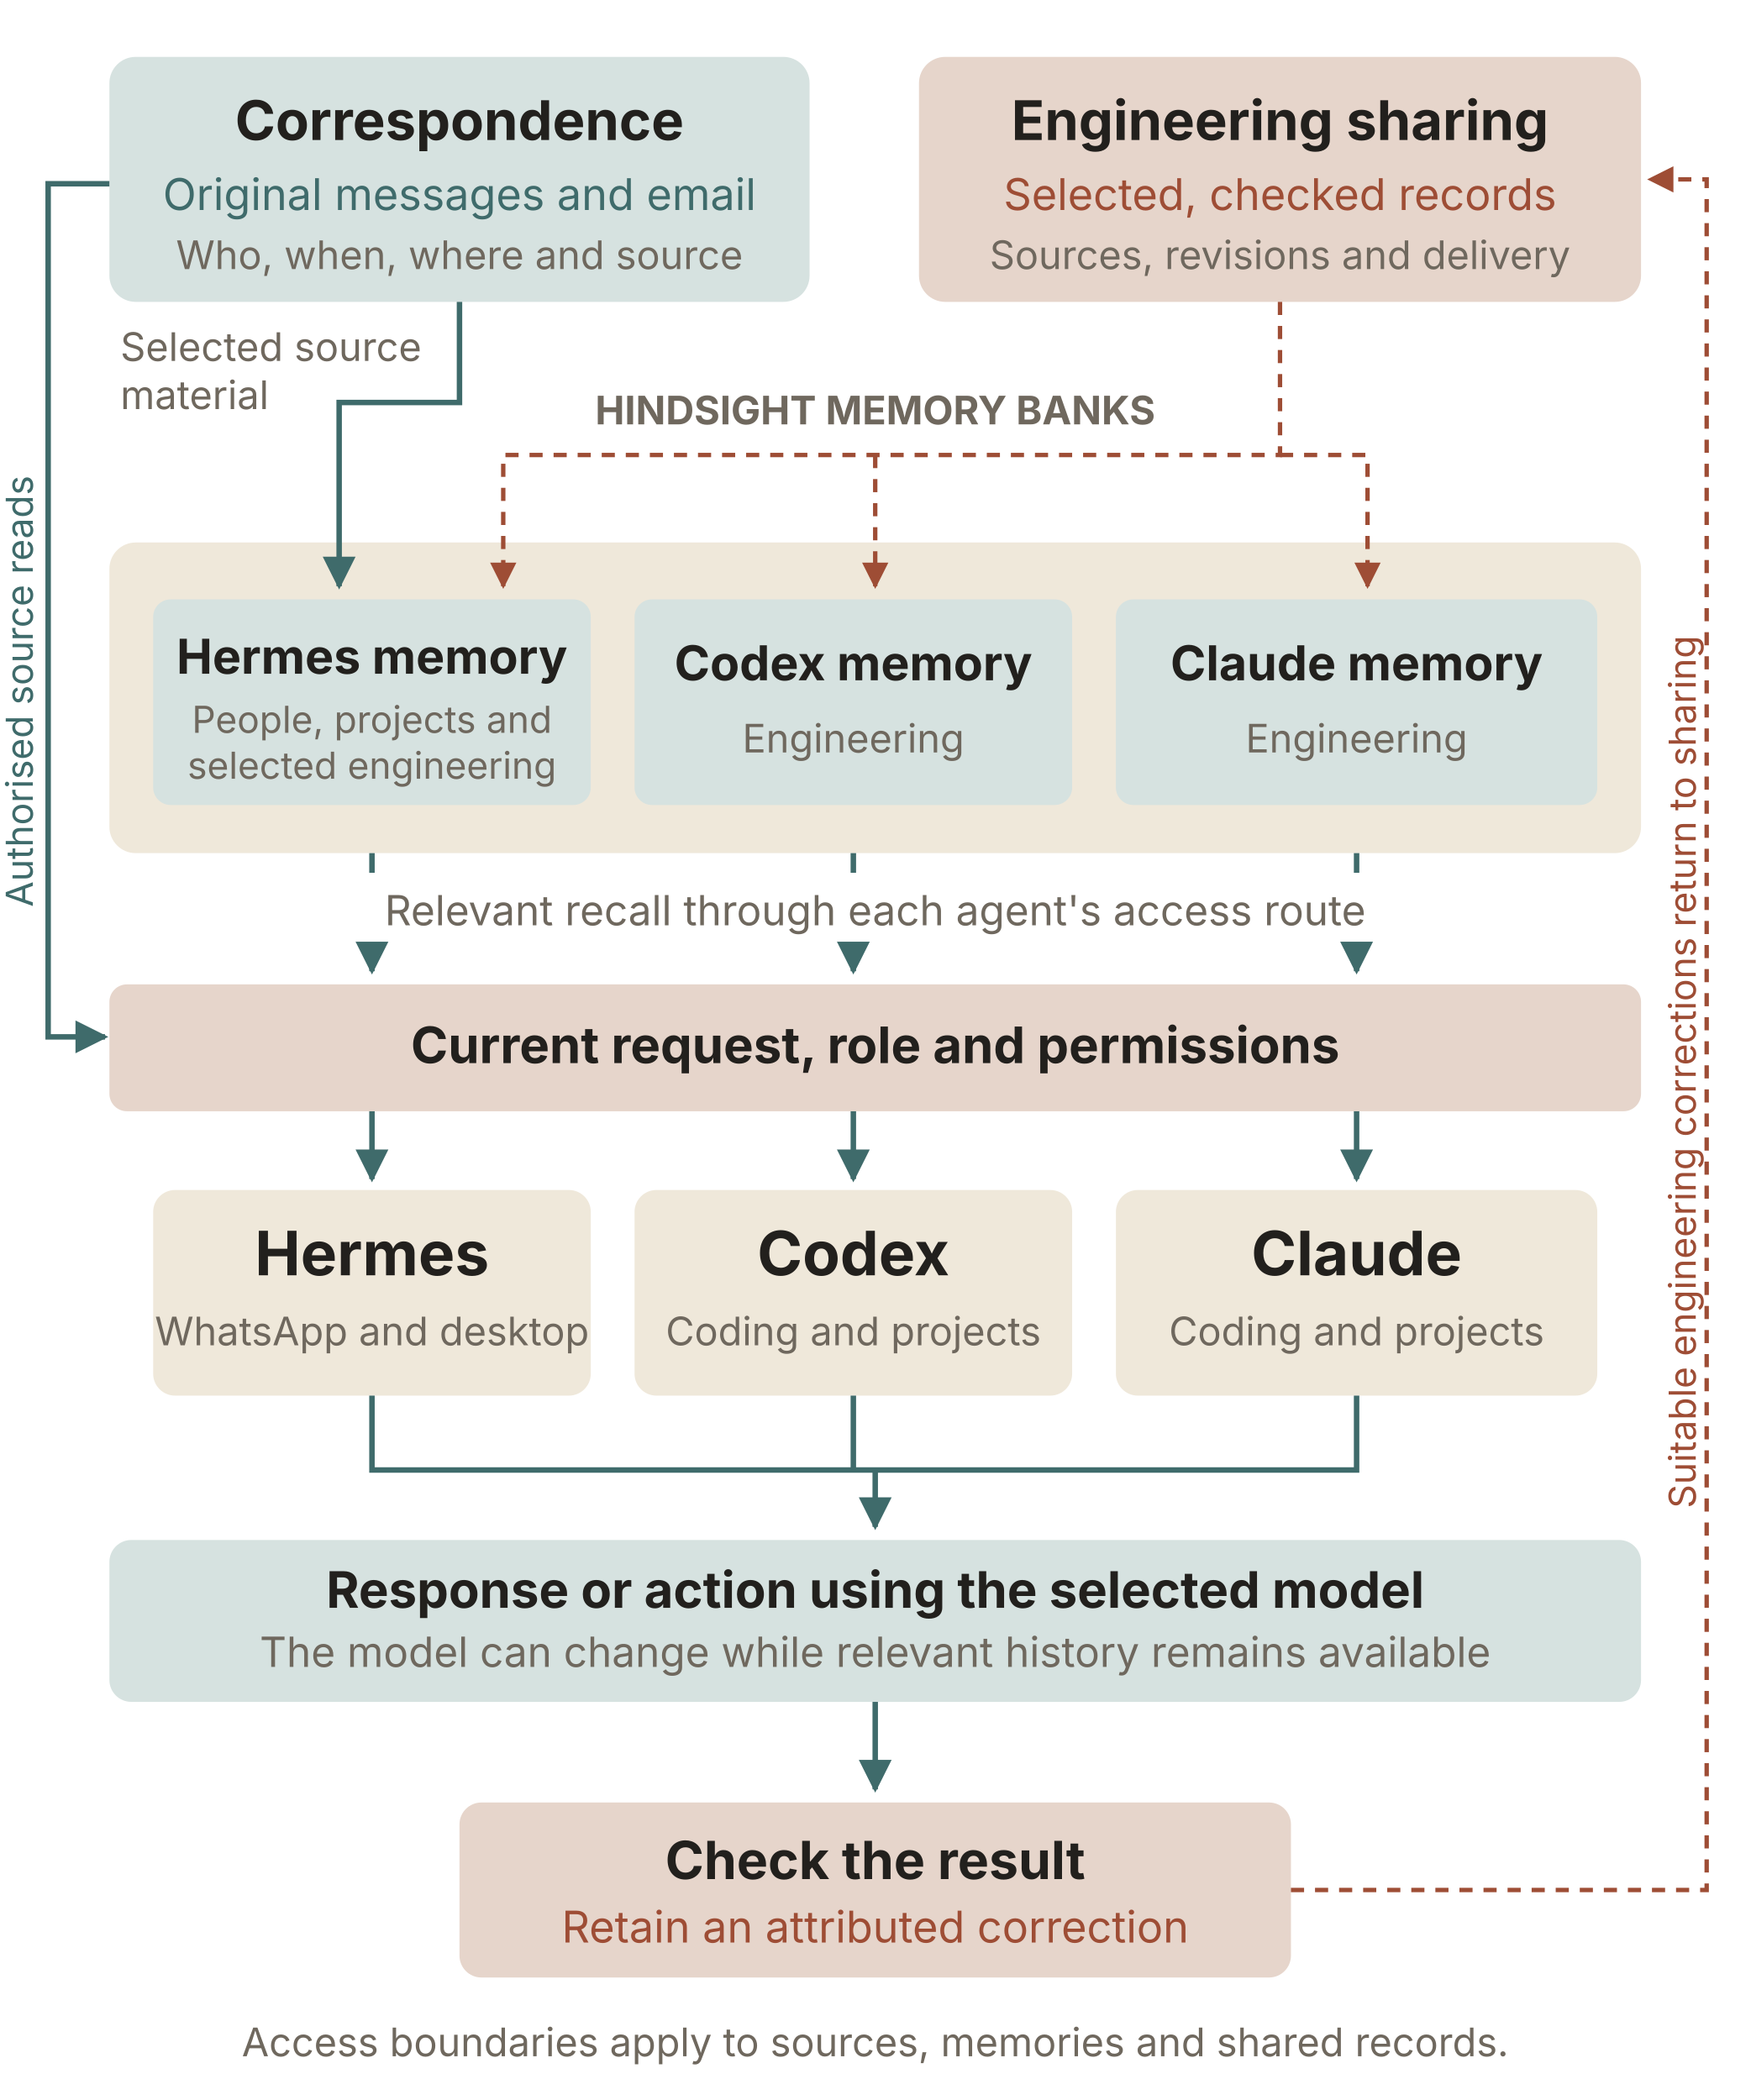
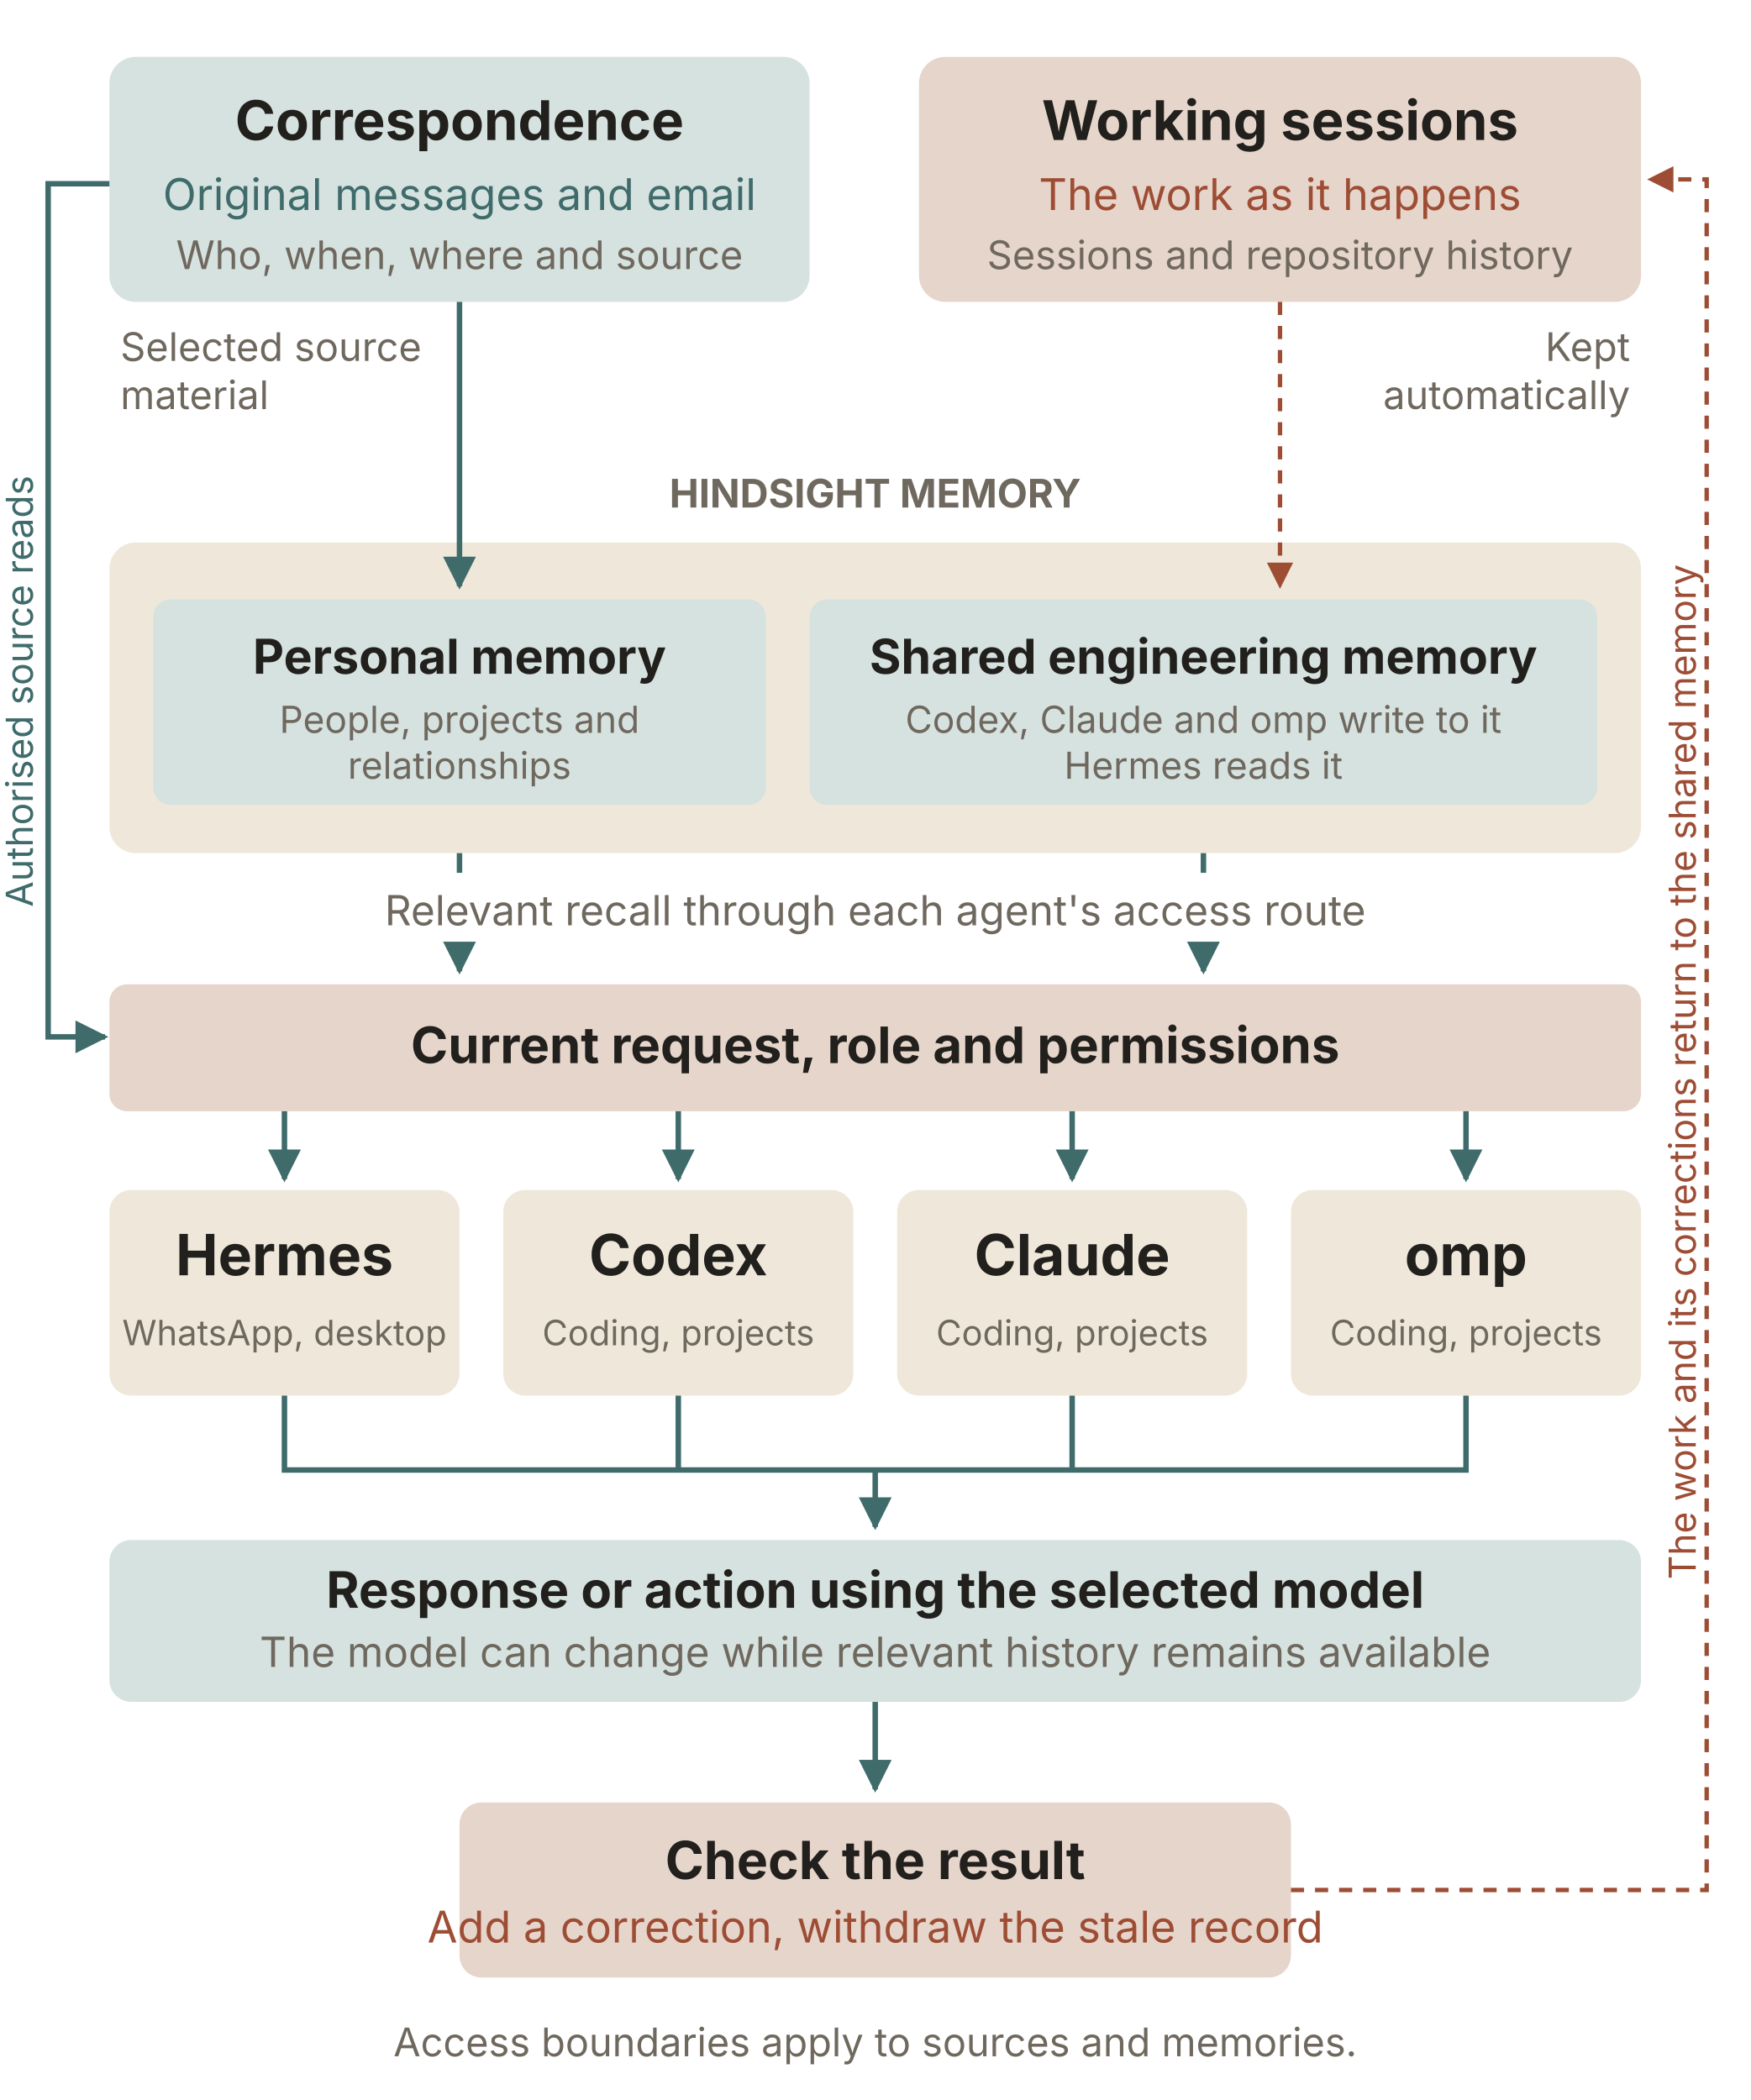
<svg xmlns="http://www.w3.org/2000/svg" viewBox="0 0 800 960" role="img">
  <style>
    text { font-family: Inter, "Helvetica Neue", Helvetica, Arial, sans-serif; }
    .ink { fill: #22201d; }
    .muted { fill: #6f685e; }
    .accent { fill: #9e4d35; }
    .cool { fill: #3f6b6b; }
    .panel { fill: #efe8da; }
    .soft { fill: #e6d5cb; }
    .softc { fill: #d6e2e0; }
    .line { stroke: #6f685e; fill: none; stroke-width: 2; }
    .flow { stroke: #3f6b6b; fill: none; stroke-width: 2.5; }
    .feedback { stroke: #9e4d35; fill: none; stroke-width: 2; stroke-dasharray: 6 5; }
    @media (prefers-color-scheme: dark) {
      .ink { fill: #eee9df; } .muted { fill: #aaa196; }
      .accent { fill: #d18165; } .cool { fill: #7fb3ad; }
      .panel { fill: #26231f; } .soft { fill: #3d2c25; } .softc { fill: #26332f; }
      .line { stroke: #aaa196; } .flow { stroke: #7fb3ad; } .feedback { stroke: #d18165; }
    }
  </style>
  <defs>
    <marker id="flow-arrow" viewBox="0 0 10 10" refX="9" refY="5" markerWidth="6" markerHeight="6" orient="auto">
      <path d="M0 0 L10 5 L0 10 Z" class="cool" />
    </marker>
    <marker id="feedback-arrow" viewBox="0 0 10 10" refX="9" refY="5" markerWidth="6" markerHeight="6" orient="auto">
      <path d="M0 0 L10 5 L0 10 Z" class="accent" />
    </marker>
  </defs>
  <rect x="50" y="26" width="320" height="112" rx="12" class="softc" />
  <text x="210" y="64" text-anchor="middle" font-size="25" font-weight="700" class="ink">Correspondence</text>
  <text x="210" y="96" text-anchor="middle" font-size="20" class="cool">Original messages and email</text>
  <text x="210" y="123" text-anchor="middle" font-size="18" class="muted">Who, when, where and source</text>
  <rect x="420" y="26" width="330" height="112" rx="12" class="soft" />
-   <text x="585" y="64" text-anchor="middle" font-size="25" font-weight="700" class="ink">Engineering sharing</text>
-   <text x="585" y="96" text-anchor="middle" font-size="20" class="accent">Selected, checked records</text>
-   <text x="585" y="123" text-anchor="middle" font-size="18" class="muted">Sources, revisions and delivery</text>
+   <text x="585" y="64" text-anchor="middle" font-size="25" font-weight="700" class="ink">Working sessions</text>
+   <text x="585" y="96" text-anchor="middle" font-size="20" class="accent">The work as it happens</text>
+   <text x="585" y="123" text-anchor="middle" font-size="18" class="muted">Sessions and repository history</text>
  <text x="55" y="165" font-size="18" class="muted">Selected source</text>
  <text x="55" y="187" font-size="18" class="muted">material</text>
-   <text x="400" y="194" text-anchor="middle" font-size="18" font-weight="700" class="muted">HINDSIGHT MEMORY BANKS</text>
+   <text x="745" y="165" text-anchor="end" font-size="18" class="muted">Kept</text>
+   <text x="745" y="187" text-anchor="end" font-size="18" class="muted">automatically</text>
+   <text x="400" y="232" text-anchor="middle" font-size="18" font-weight="700" class="muted">HINDSIGHT MEMORY</text>
  <rect x="50" y="248" width="700" height="142" rx="12" class="panel" />
-   <path d="M210 138 V184 H155 V268" class="flow" marker-end="url(#flow-arrow)" />
-   <path d="M585 138 V208 H230 V268" class="feedback" marker-end="url(#feedback-arrow)" />
-   <path d="M585 208 H625 V268" class="feedback" marker-end="url(#feedback-arrow)" />
-   <path d="M400 208 V268" class="feedback" marker-end="url(#feedback-arrow)" />
-   <rect x="70" y="274" width="200" height="94" rx="8" class="softc" />
-   <rect x="290" y="274" width="200" height="94" rx="8" class="softc" />
-   <rect x="510" y="274" width="220" height="94" rx="8" class="softc" />
-   <text x="170" y="308" text-anchor="middle" font-size="22" font-weight="700" class="ink">Hermes memory</text>
-   <text x="170" y="335" text-anchor="middle" font-size="17" class="muted">People, projects and</text>
-   <text x="170" y="356" text-anchor="middle" font-size="17" class="muted">selected engineering</text>
-   <text x="390" y="311" text-anchor="middle" font-size="22" font-weight="700" class="ink">Codex memory</text>
-   <text x="390" y="344" text-anchor="middle" font-size="18" class="muted">Engineering</text>
-   <text x="620" y="311" text-anchor="middle" font-size="22" font-weight="700" class="ink">Claude memory</text>
-   <text x="620" y="344" text-anchor="middle" font-size="18" class="muted">Engineering</text>
-   <path d="M170 390 V399 M170 433 V444" class="flow" marker-end="url(#flow-arrow)" />
-   <path d="M390 390 V399 M390 433 V444" class="flow" marker-end="url(#flow-arrow)" />
-   <path d="M620 390 V399 M620 433 V444" class="flow" marker-end="url(#flow-arrow)" />
+   <path d="M210 138 V268" class="flow" marker-end="url(#flow-arrow)" />
+   <path d="M585 138 V268" class="feedback" marker-end="url(#feedback-arrow)" />
+   <rect x="70" y="274" width="280" height="94" rx="8" class="softc" />
+   <rect x="370" y="274" width="360" height="94" rx="8" class="softc" />
+   <text x="210" y="308" text-anchor="middle" font-size="22" font-weight="700" class="ink">Personal memory</text>
+   <text x="210" y="335" text-anchor="middle" font-size="17" class="muted">People, projects and</text>
+   <text x="210" y="356" text-anchor="middle" font-size="17" class="muted">relationships</text>
+   <text x="550" y="308" text-anchor="middle" font-size="22" font-weight="700" class="ink">Shared engineering memory</text>
+   <text x="550" y="335" text-anchor="middle" font-size="17" class="muted">Codex, Claude and omp write to it</text>
+   <text x="550" y="356" text-anchor="middle" font-size="17" class="muted">Hermes reads it</text>
+   <path d="M210 390 V399 M210 433 V444" class="flow" marker-end="url(#flow-arrow)" />
+   <path d="M550 390 V399 M550 433 V444" class="flow" marker-end="url(#flow-arrow)" />
  <text x="400" y="423" text-anchor="middle" font-size="19" class="muted">Relevant recall through each agent's access route</text>
  <path d="M50 84 H22 V474 H48" class="flow" marker-end="url(#flow-arrow)" />
  <text transform="translate(15 316) rotate(-90)" text-anchor="middle" font-size="17" class="cool">Authorised source reads</text>
  <rect x="50" y="450" width="700" height="58" rx="8" class="soft" />
  <text x="400" y="486" text-anchor="middle" font-size="23" font-weight="700" class="ink">Current request, role and permissions</text>
-   <path d="M170 508 V539" class="flow" marker-end="url(#flow-arrow)" />
-   <path d="M390 508 V539" class="flow" marker-end="url(#flow-arrow)" />
-   <path d="M620 508 V539" class="flow" marker-end="url(#flow-arrow)" />
-   <rect x="70" y="544" width="200" height="94" rx="10" class="panel" />
-   <rect x="290" y="544" width="200" height="94" rx="10" class="panel" />
-   <rect x="510" y="544" width="220" height="94" rx="10" class="panel" />
-   <text x="170" y="583" text-anchor="middle" font-size="28" font-weight="700" class="ink">Hermes</text>
-   <text x="170" y="615" text-anchor="middle" font-size="18" class="muted">WhatsApp and desktop</text>
-   <text x="390" y="583" text-anchor="middle" font-size="28" font-weight="700" class="ink">Codex</text>
-   <text x="390" y="615" text-anchor="middle" font-size="18" class="muted">Coding and projects</text>
-   <text x="620" y="583" text-anchor="middle" font-size="28" font-weight="700" class="ink">Claude</text>
-   <text x="620" y="615" text-anchor="middle" font-size="18" class="muted">Coding and projects</text>
-   <path d="M170 638 V672 H620 V638 M390 638 V672" class="flow" />
+   <path d="M130 508 V539" class="flow" marker-end="url(#flow-arrow)" />
+   <path d="M310 508 V539" class="flow" marker-end="url(#flow-arrow)" />
+   <path d="M490 508 V539" class="flow" marker-end="url(#flow-arrow)" />
+   <path d="M670 508 V539" class="flow" marker-end="url(#flow-arrow)" />
+   <rect x="50" y="544" width="160" height="94" rx="10" class="panel" />
+   <rect x="230" y="544" width="160" height="94" rx="10" class="panel" />
+   <rect x="410" y="544" width="160" height="94" rx="10" class="panel" />
+   <rect x="590" y="544" width="160" height="94" rx="10" class="panel" />
+   <text x="130" y="583" text-anchor="middle" font-size="26" font-weight="700" class="ink">Hermes</text>
+   <text x="130" y="615" text-anchor="middle" font-size="16" class="muted">WhatsApp, desktop</text>
+   <text x="310" y="583" text-anchor="middle" font-size="26" font-weight="700" class="ink">Codex</text>
+   <text x="310" y="615" text-anchor="middle" font-size="16" class="muted">Coding, projects</text>
+   <text x="490" y="583" text-anchor="middle" font-size="26" font-weight="700" class="ink">Claude</text>
+   <text x="490" y="615" text-anchor="middle" font-size="16" class="muted">Coding, projects</text>
+   <text x="670" y="583" text-anchor="middle" font-size="26" font-weight="700" class="ink">omp</text>
+   <text x="670" y="615" text-anchor="middle" font-size="16" class="muted">Coding, projects</text>
+   <path d="M130 638 V672 H670 V638 M310 638 V672 M490 638 V672" class="flow" />
  <path d="M400 672 V698" class="flow" marker-end="url(#flow-arrow)" />
  <rect x="50" y="704" width="700" height="74" rx="10" class="softc" />
  <text x="400" y="735" text-anchor="middle" font-size="23" font-weight="700" class="ink">Response or action using the selected model</text>
  <text x="400" y="762" text-anchor="middle" font-size="19" class="muted">The model can change while relevant history remains available</text>
  <path d="M400 778 V818" class="flow" marker-end="url(#flow-arrow)" />
  <rect x="210" y="824" width="380" height="80" rx="10" class="soft" />
  <text x="400" y="859" text-anchor="middle" font-size="24" font-weight="700" class="ink">Check the result</text>
-   <text x="400" y="888" text-anchor="middle" font-size="20" class="accent">Retain an attributed correction</text>
+   <text x="400" y="888" text-anchor="middle" font-size="20" class="accent">Add a correction, withdraw the stale record</text>
  <path d="M590 864 H780 V82 H754" class="feedback" marker-end="url(#feedback-arrow)" />
-   <text transform="translate(775 490) rotate(-90)" text-anchor="middle" font-size="17" class="accent">Suitable engineering corrections return to sharing</text>
-   <text x="400" y="940" text-anchor="middle" font-size="18" class="muted">Access boundaries apply to sources, memories and shared records.</text>
+   <text transform="translate(775 490) rotate(-90)" text-anchor="middle" font-size="17" class="accent">The work and its corrections return to the shared memory</text>
+   <text x="400" y="940" text-anchor="middle" font-size="18" class="muted">Access boundaries apply to sources and memories.</text>
</svg>
